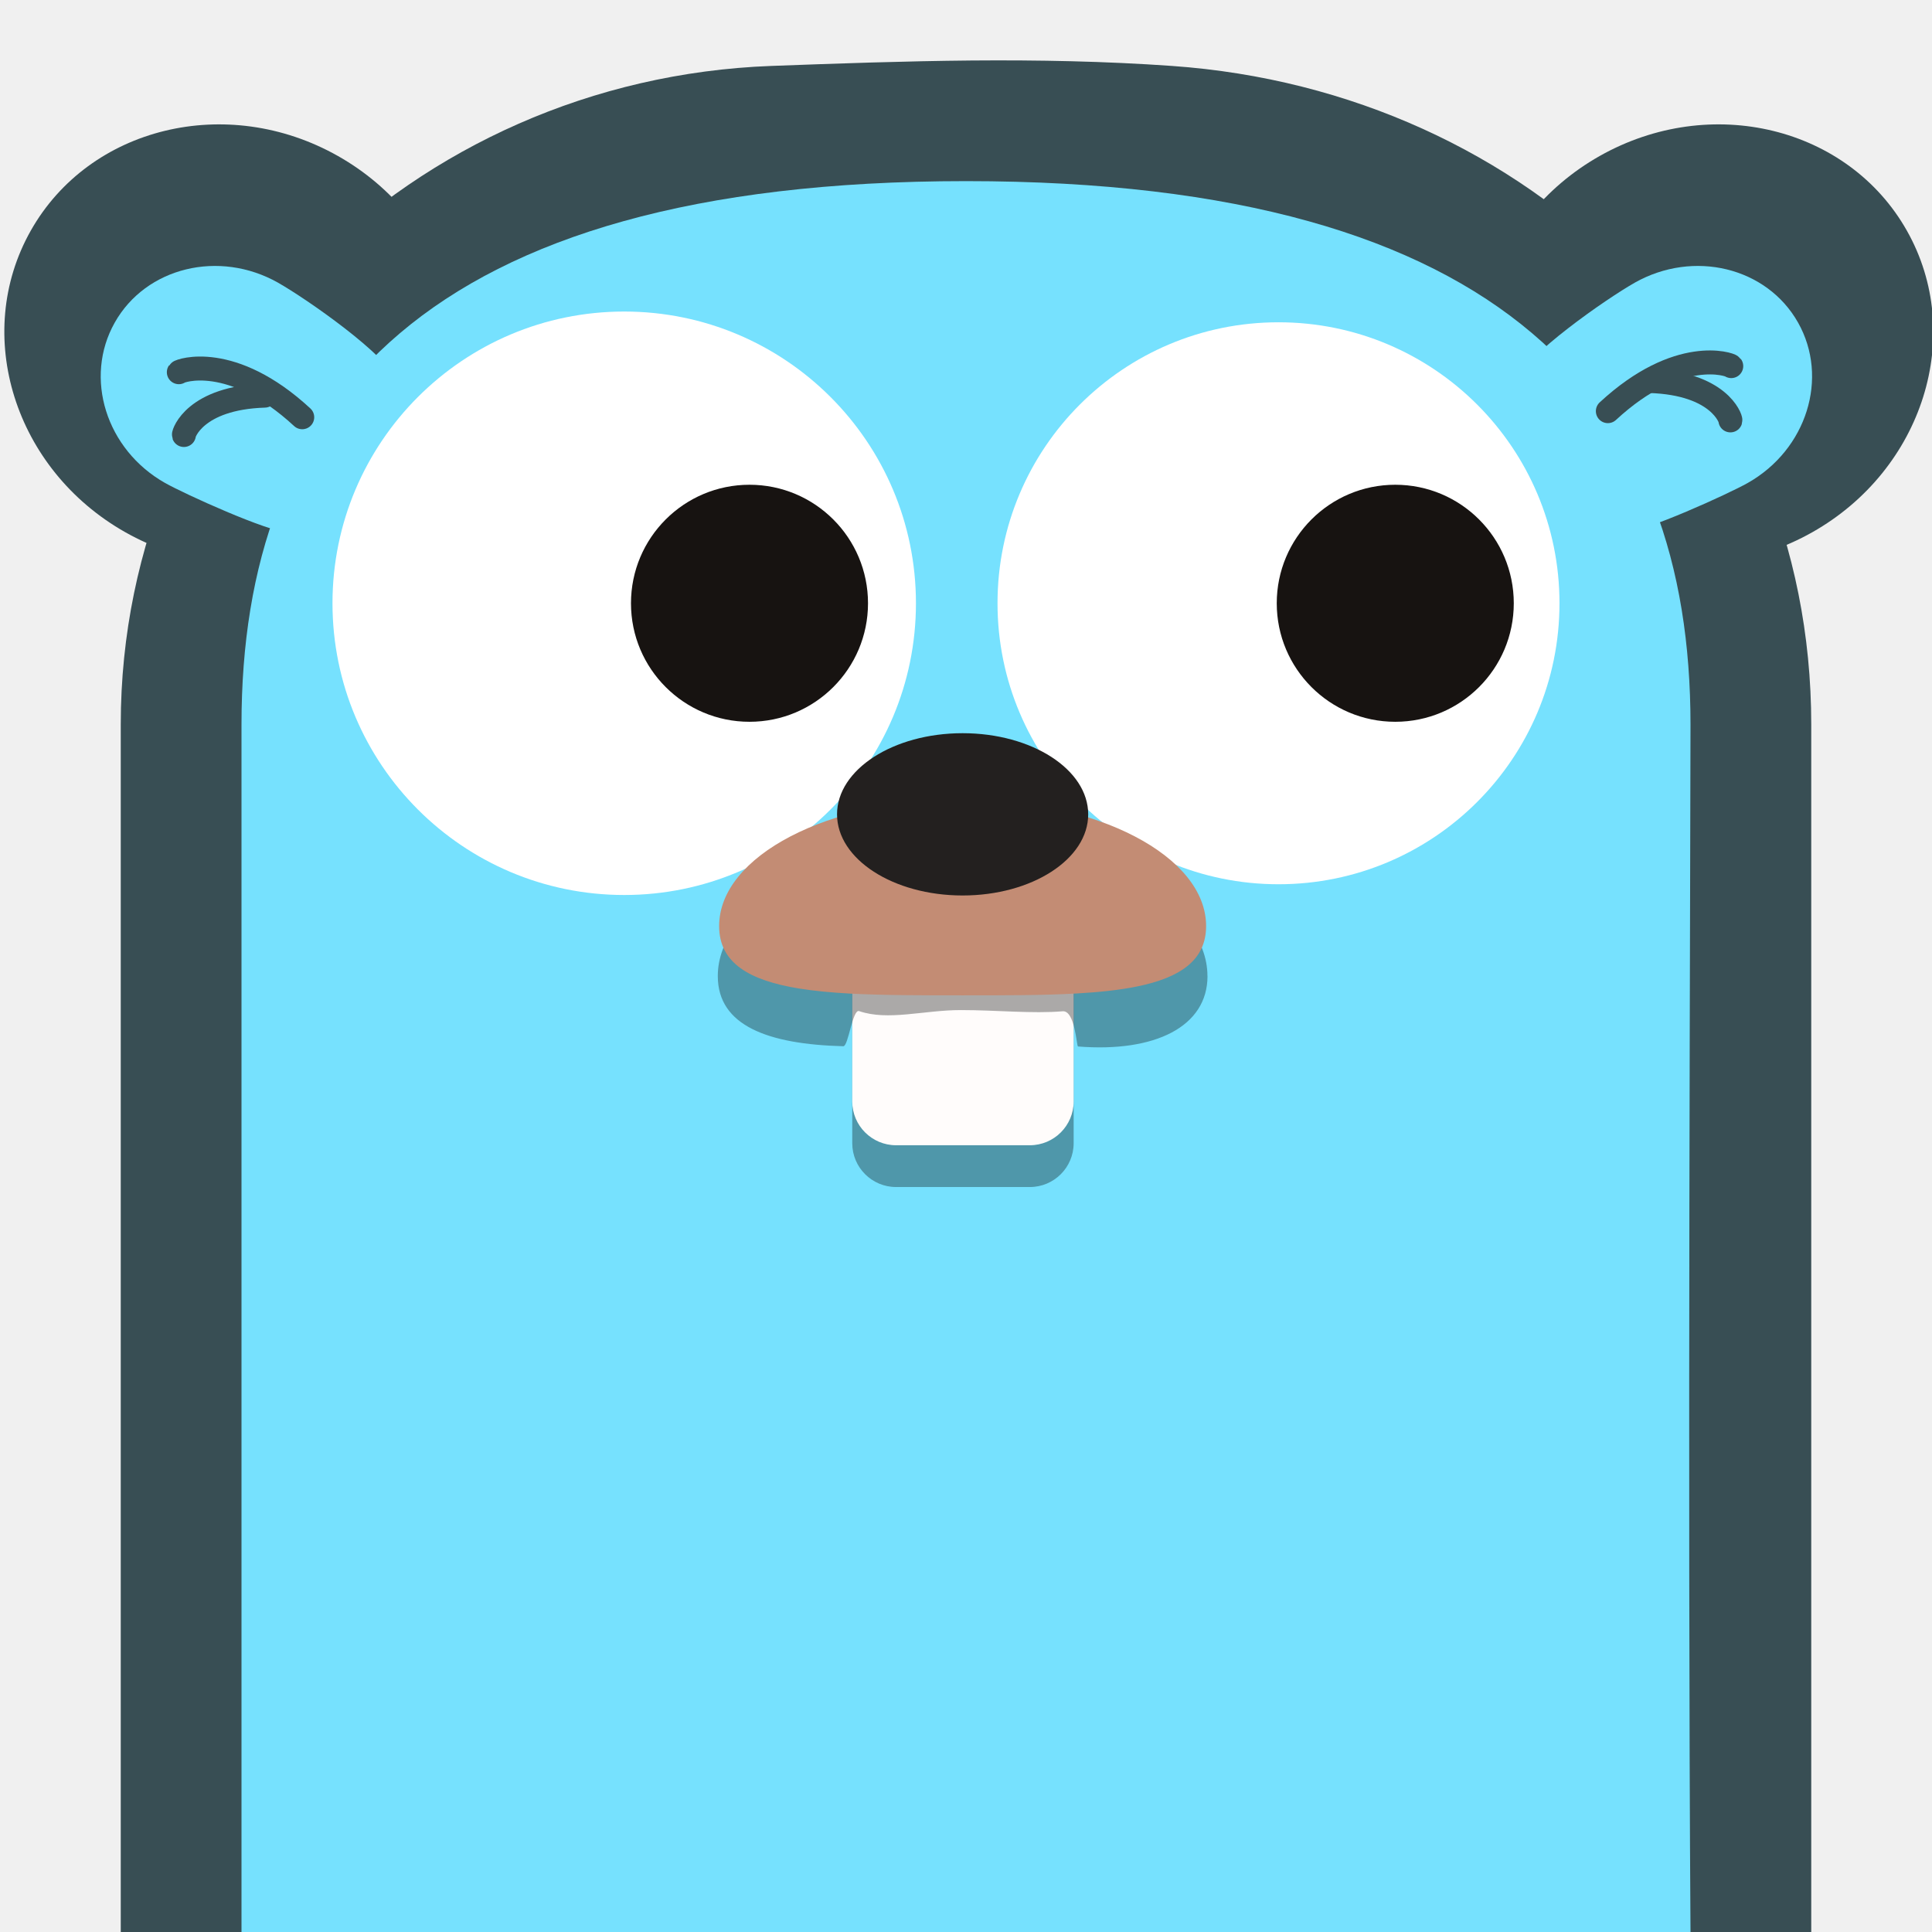
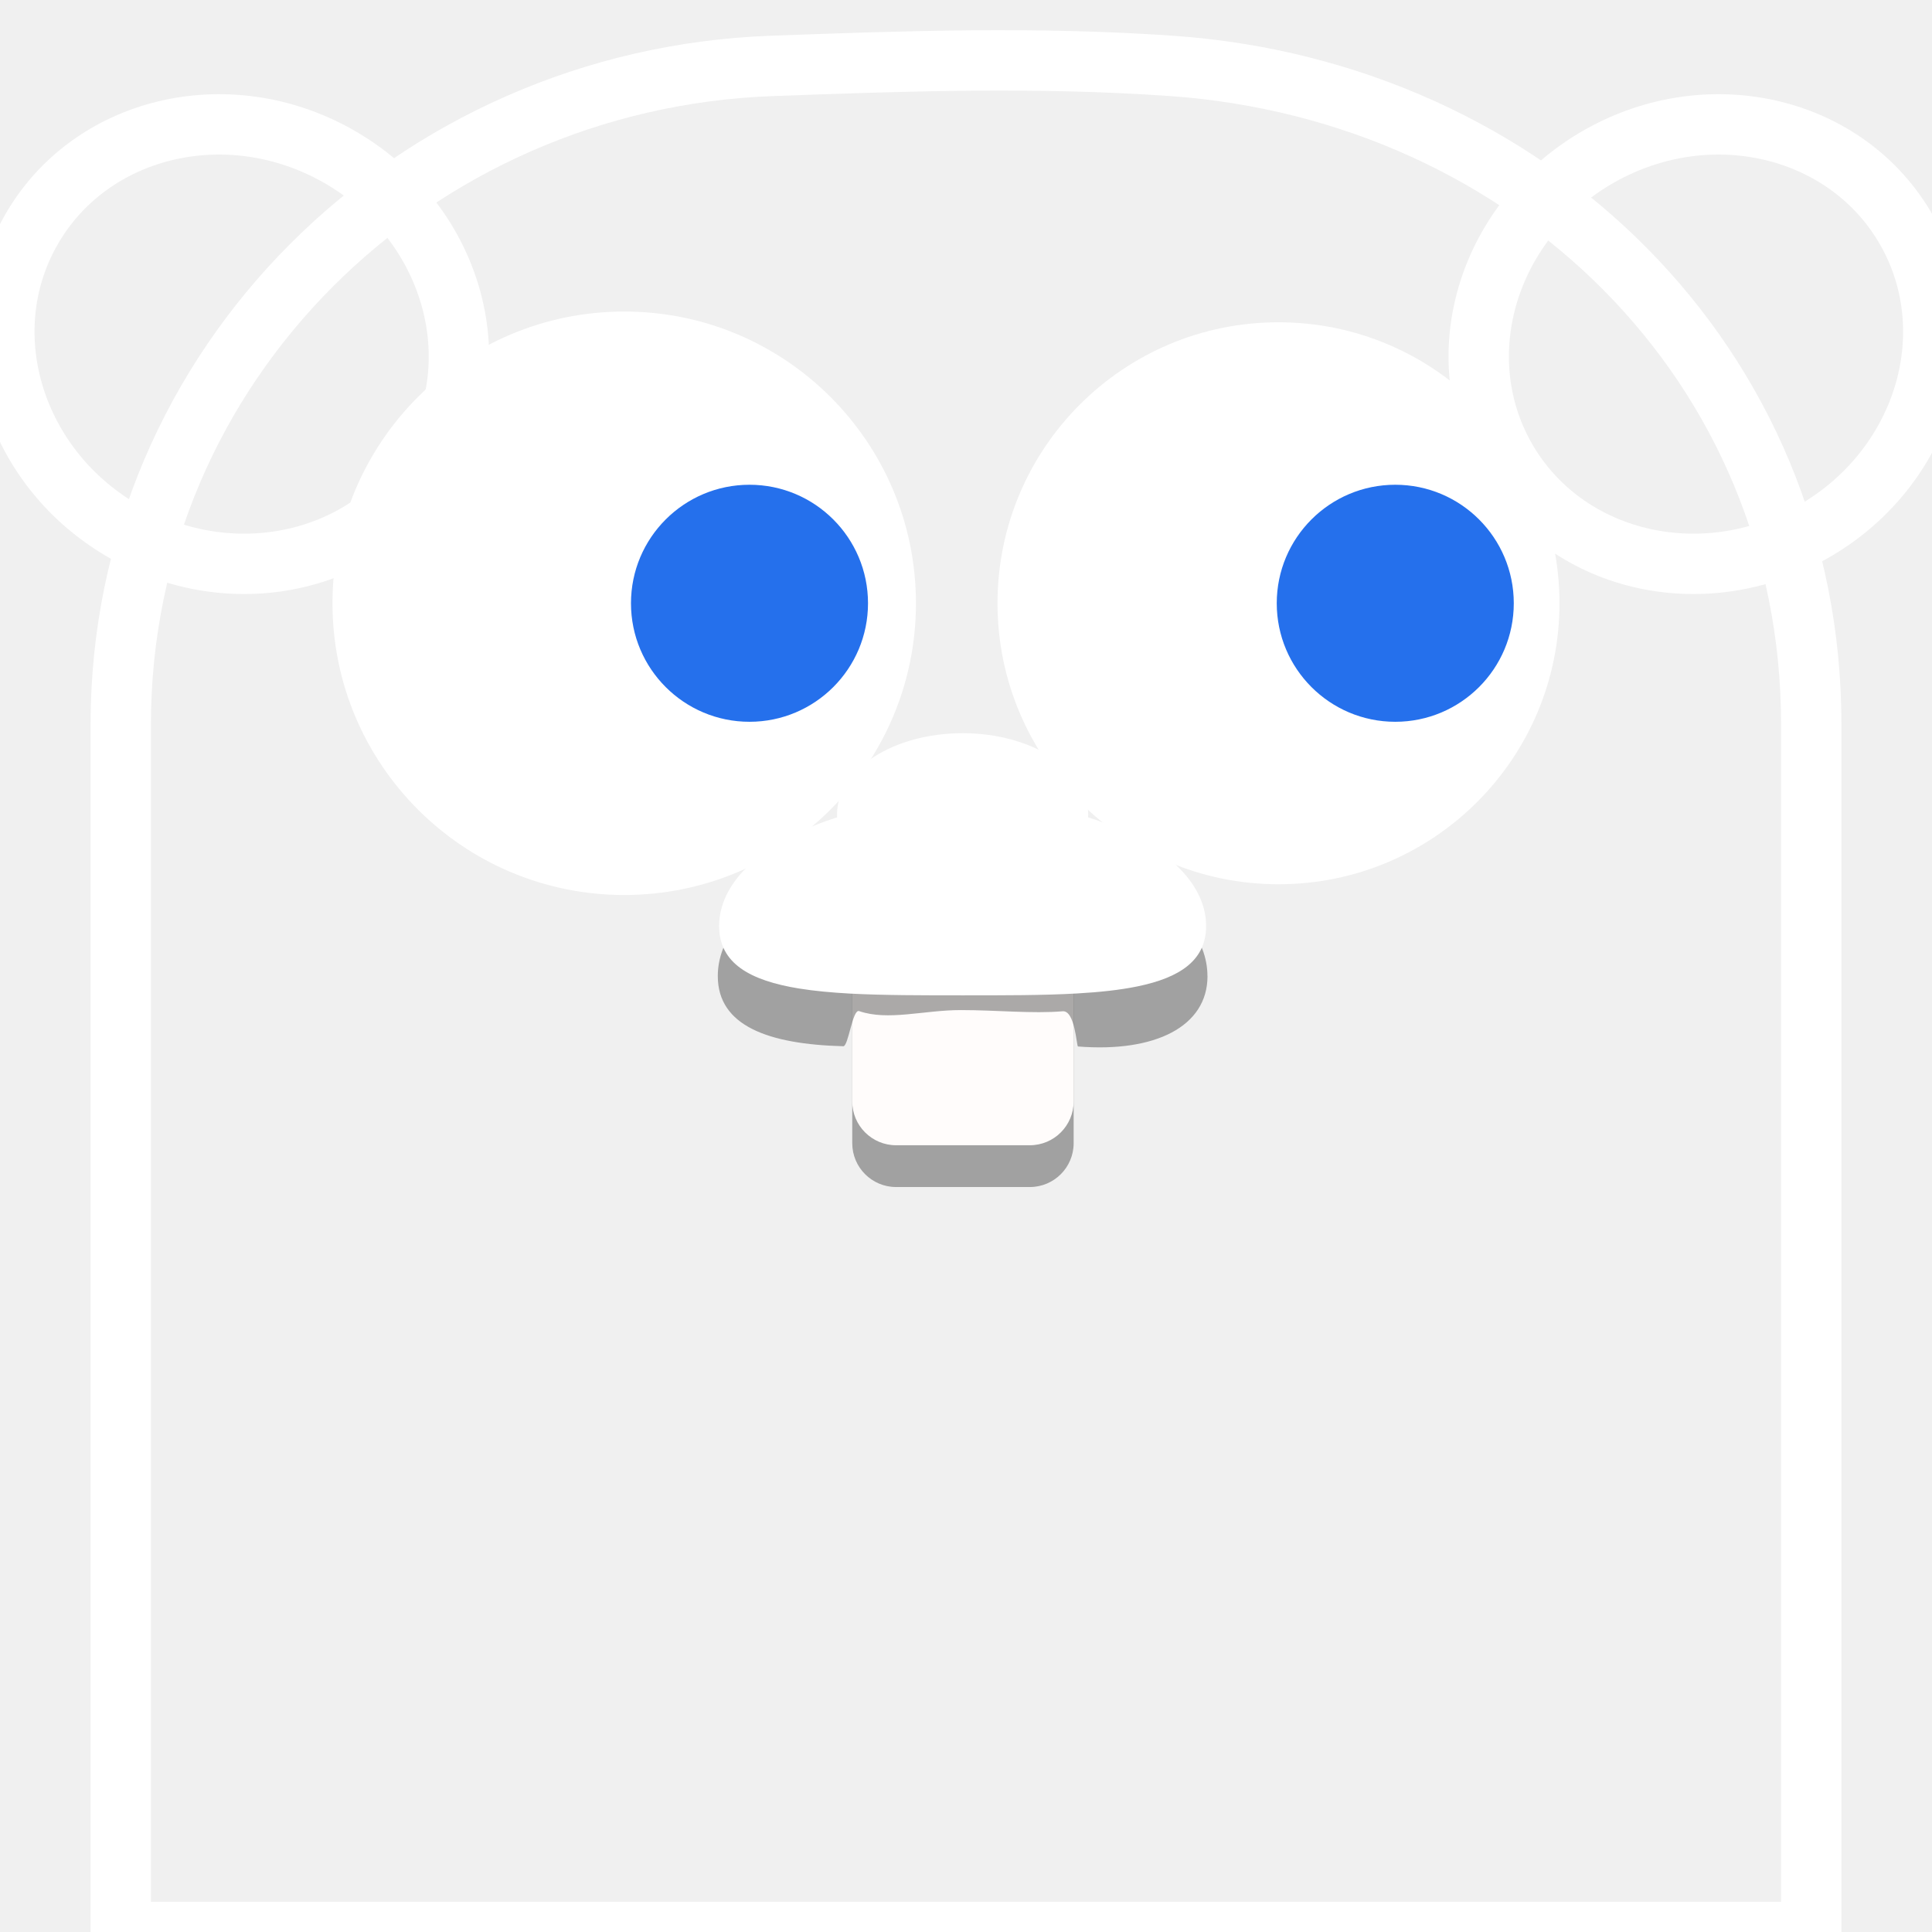
<svg xmlns="http://www.w3.org/2000/svg" width="24" height="24" viewBox="0 0 32 32" id="svg4416" version="1.1">
  <defs id="defs4418" />
  <g id="layer1" transform="translate(0,-1020.362)">
-     <ellipse style="color:#000000;clip-rule:nonzero;display:inline;overflow:visible;visibility:visible;opacity:1;isolation:auto;mix-blend-mode:normal;color-interpolation:sRGB;color-interpolation-filters:linearRGB;solid-color:#000000;solid-opacity:1;fill:#384e54;fill-opacity:1;fill-rule:nonzero;stroke:none;stroke-width:10;stroke-linecap:round;stroke-linejoin:miter;stroke-miterlimit:4;stroke-dasharray:none;stroke-dashoffset:0;stroke-opacity:1;color-rendering:auto;image-rendering:auto;shape-rendering:auto;text-rendering:auto;enable-background:accumulate" id="ellipse4216" cx="-907.357" cy="479.9" rx="3.579" ry="3.821" transform="matrix(-0.491691,-0.8707698,-0.8707698,0.491691,0,0)" />
-     <ellipse transform="matrix(0.491691,-0.8707698,0.8707698,0.491691,0,0)" ry="3.821" rx="3.579" cy="507.846" cx="-891.577" id="ellipse4463" style="color:#000000;clip-rule:nonzero;display:inline;overflow:visible;visibility:visible;opacity:1;isolation:auto;mix-blend-mode:normal;color-interpolation:sRGB;color-interpolation-filters:linearRGB;solid-color:#000000;solid-opacity:1;fill:#384e54;fill-opacity:1;fill-rule:nonzero;stroke:none;stroke-width:10;stroke-linecap:round;stroke-linejoin:miter;stroke-miterlimit:4;stroke-dasharray:none;stroke-dashoffset:0;stroke-opacity:1;color-rendering:auto;image-rendering:auto;shape-rendering:auto;text-rendering:auto;enable-background:accumulate" />
-     <path style="color:#000000;clip-rule:nonzero;display:inline;overflow:visible;visibility:visible;opacity:1;isolation:auto;mix-blend-mode:normal;color-interpolation:sRGB;color-interpolation-filters:linearRGB;solid-color:#000000;solid-opacity:1;fill:#384e54;fill-opacity:1;fill-rule:nonzero;stroke:none;stroke-width:10;stroke-linecap:round;stroke-linejoin:miter;stroke-miterlimit:4;stroke-dasharray:none;stroke-dashoffset:0;stroke-opacity:1;color-rendering:auto;image-rendering:auto;shape-rendering:auto;text-rendering:auto;enable-background:accumulate" d="m 16.092,1021.364 c -1.106,0.01 -2.21,0.049 -3.316,0.09 C 6.842,1021.674 2,1026.394 2,1032.362 c 0,2.979 0,13 0,20 l 28,0 c 0,-8 0,-16 0,-20 0,-5.968 -4.667,-10.491 -10.59,-10.908 -1.106,-0.078 -2.212,-0.099 -3.318,-0.09 z" id="path4465" />
-     <path id="path4469" d="m 4.608,1025.046 c 0.46,0.26 1.818,1.201 1.981,1.648 0.183,0.503 0.159,1.066 -0.115,1.551 -0.347,0.614 -1.005,0.949 -1.696,0.936 -0.34,-0.01 -1.72,-0.637 -2.043,-0.819 -0.978,-0.552 -1.351,-1.742 -0.834,-2.658 0.517,-0.916 1.729,-1.211 2.706,-0.659 z" style="color:#000000;clip-rule:nonzero;display:inline;overflow:visible;visibility:visible;opacity:1;isolation:auto;mix-blend-mode:normal;color-interpolation:sRGB;color-interpolation-filters:linearRGB;solid-color:#000000;solid-opacity:1;fill:#76e1fe;fill-opacity:1;fill-rule:nonzero;stroke:none;stroke-width:10;stroke-linecap:round;stroke-linejoin:miter;stroke-miterlimit:4;stroke-dasharray:none;stroke-dashoffset:0;stroke-opacity:1;color-rendering:auto;image-rendering:auto;shape-rendering:auto;text-rendering:auto;enable-background:accumulate" />
+     <ellipse style="color:#000000;clip-rule:nonzero;display:inline;overflow:visible;visibility:visible;opacity:1;isolation:auto;mix-blend-mode:normal;color-interpolation:sRGB;color-interpolation-filters:linearRGB;solid-color:#000000;solid-opacity:1;fill:none;fill-opacity:1;fill-rule:nonzero;stroke:#ffffff;stroke-width:1;stroke-linecap:round;stroke-linejoin:miter;stroke-miterlimit:4;stroke-dasharray:none;stroke-dashoffset:0;stroke-opacity:1;color-rendering:auto;image-rendering:auto;shape-rendering:auto;text-rendering:auto;enable-background:accumulate" id="ear-right-outline" cx="-907.357" cy="479.9" rx="3.579" ry="3.821" transform="matrix(-0.491691,-0.8707698,-0.8707698,0.491691,0,0)" />
+     <ellipse transform="matrix(0.491691,-0.8707698,0.8707698,0.491691,0,0)" ry="3.821" rx="3.579" cy="507.846" cx="-891.577" id="ear-left-outline" style="color:#000000;clip-rule:nonzero;display:inline;overflow:visible;visibility:visible;opacity:1;isolation:auto;mix-blend-mode:normal;color-interpolation:sRGB;color-interpolation-filters:linearRGB;solid-color:#000000;solid-opacity:1;fill:none;fill-opacity:1;fill-rule:nonzero;stroke:#ffffff;stroke-width:1;stroke-linecap:round;stroke-linejoin:miter;stroke-miterlimit:4;stroke-dasharray:none;stroke-dashoffset:0;stroke-opacity:1;color-rendering:auto;image-rendering:auto;shape-rendering:auto;text-rendering:auto;enable-background:accumulate" />
+     <path style="color:#000000;clip-rule:nonzero;display:inline;overflow:visible;visibility:visible;opacity:1;isolation:auto;mix-blend-mode:normal;color-interpolation:sRGB;color-interpolation-filters:linearRGB;solid-color:#000000;solid-opacity:1;fill:none;fill-opacity:1;fill-rule:nonzero;stroke:#ffffff;stroke-width:1;stroke-linecap:round;stroke-linejoin:miter;stroke-miterlimit:4;stroke-dasharray:none;stroke-dashoffset:0;stroke-opacity:1;color-rendering:auto;image-rendering:auto;shape-rendering:auto;text-rendering:auto;enable-background:accumulate" d="m 16.092,1021.364 c -1.106,0.01 -2.21,0.049 -3.316,0.09 C 6.842,1021.674 2,1026.394 2,1032.362 c 0,2.979 0,13 0,20 l 28,0 c 0,-8 0,-16 0,-20 0,-5.968 -4.667,-10.491 -10.59,-10.908 -1.106,-0.078 -2.212,-0.099 -3.318,-0.09 z" id="body-outline" />
    <rect style="color:#000000;clip-rule:nonzero;display:inline;overflow:visible;visibility:visible;opacity:1;isolation:auto;mix-blend-mode:normal;color-interpolation:sRGB;color-interpolation-filters:linearRGB;solid-color:#000000;solid-opacity:1;fill:#000000;fill-opacity:0.329;fill-rule:nonzero;stroke:none;stroke-width:10;stroke-linecap:round;stroke-linejoin:miter;stroke-miterlimit:4;stroke-dasharray:none;stroke-dashoffset:0;stroke-opacity:1;color-rendering:auto;image-rendering:auto;shape-rendering:auto;text-rendering:auto;enable-background:accumulate" id="rect4473" width="3.087" height="3.531" x="14.406" y="1035.684" ry="0.624" />
-     <path style="color:#000000;clip-rule:nonzero;display:inline;overflow:visible;visibility:visible;opacity:1;isolation:auto;mix-blend-mode:normal;color-interpolation:sRGB;color-interpolation-filters:linearRGB;solid-color:#000000;solid-opacity:1;fill:#76e1fe;fill-opacity:1;fill-rule:nonzero;stroke:none;stroke-width:10;stroke-linecap:round;stroke-linejoin:miter;stroke-miterlimit:4;stroke-dasharray:none;stroke-dashoffset:0;stroke-opacity:1;color-rendering:auto;image-rendering:auto;shape-rendering:auto;text-rendering:auto;enable-background:accumulate" d="m 16,1023.362 c -9,0 -12,3.715 -12,9 l 0,20 24,0 c -0.049,-7.356 0,-18 0,-20 0,-5.285 -3,-9 -12,-9 z" id="path4471" />
-     <path style="color:#000000;clip-rule:nonzero;display:inline;overflow:visible;visibility:visible;opacity:1;isolation:auto;mix-blend-mode:normal;color-interpolation:sRGB;color-interpolation-filters:linearRGB;solid-color:#000000;solid-opacity:1;fill:#76e1fe;fill-opacity:1;fill-rule:nonzero;stroke:none;stroke-width:10;stroke-linecap:round;stroke-linejoin:miter;stroke-miterlimit:4;stroke-dasharray:none;stroke-dashoffset:0;stroke-opacity:1;color-rendering:auto;image-rendering:auto;shape-rendering:auto;text-rendering:auto;enable-background:accumulate" d="m 27.074,1025.046 c -0.46,0.26 -1.818,1.201 -1.981,1.648 -0.183,0.503 -0.159,1.066 0.115,1.551 0.347,0.614 1.005,0.949 1.696,0.936 0.34,-0.01 1.72,-0.637 2.043,-0.819 0.978,-0.552 1.351,-1.742 0.834,-2.658 -0.517,-0.916 -1.729,-1.211 -2.706,-0.659 z" id="path4481" />
-     <circle style="color:#000000;clip-rule:nonzero;display:inline;overflow:visible;visibility:visible;opacity:1;isolation:auto;mix-blend-mode:normal;color-interpolation:sRGB;color-interpolation-filters:linearRGB;solid-color:#000000;solid-opacity:1;fill:#ffffff;fill-opacity:1;fill-rule:nonzero;stroke:none;stroke-width:10;stroke-linecap:round;stroke-linejoin:miter;stroke-miterlimit:4;stroke-dasharray:none;stroke-dashoffset:0;stroke-opacity:1;color-rendering:auto;image-rendering:auto;shape-rendering:auto;text-rendering:auto;enable-background:accumulate" id="circle4477" cx="21.176" cy="1030.354" r="4.654" />
+     <path style="color:#000000;clip-rule:nonzero;display:inline;overflow:visible;visibility:visible;opacity:1;isolation:auto;mix-blend-mode:normal;color-interpolation:sRGB;color-interpolation-filters:linearRGB;solid-color:#000000;solid-opacity:1;fill:none;fill-opacity:1;fill-rule:nonzero;stroke:none;stroke-width:10;stroke-linecap:round;stroke-linejoin:miter;stroke-miterlimit:4;stroke-dasharray:none;stroke-dashoffset:0;stroke-opacity:1;color-rendering:auto;image-rendering:auto;shape-rendering:auto;text-rendering:auto;enable-background:accumulate" d="m 16,1023.362 c -9,0 -12,3.715 -12,9 l 0,20 24,0 c -0.049,-7.356 0,-18 0,-20 0,-5.285 -3,-9 -12,-9 z" id="body" />
+     <circle style="color:#000000;clip-rule:nonzero;display:inline;overflow:visible;visibility:visible;opacity:1;isolation:auto;mix-blend-mode:normal;color-interpolation:sRGB;color-interpolation-filters:linearRGB;solid-color:#000000;solid-opacity:1;fill:#ffffff;fill-opacity:1;fill-rule:nonzero;stroke:none;stroke-width:10;stroke-linecap:round;stroke-linejoin:miter;stroke-miterlimit:4;stroke-dasharray:none;stroke-dashoffset:0;stroke-opacity:1;color-rendering:auto;image-rendering:auto;shape-rendering:auto;text-rendering:auto;enable-background:accumulate" id="eye-right" cx="21.176" cy="1030.354" r="4.654" />
    <circle r="4.832" cy="1030.354" cx="10.339" id="circle4483" style="color:#000000;clip-rule:nonzero;display:inline;overflow:visible;visibility:visible;opacity:1;isolation:auto;mix-blend-mode:normal;color-interpolation:sRGB;color-interpolation-filters:linearRGB;solid-color:#000000;solid-opacity:1;fill:#ffffff;fill-opacity:1;fill-rule:nonzero;stroke:none;stroke-width:10;stroke-linecap:round;stroke-linejoin:miter;stroke-miterlimit:4;stroke-dasharray:none;stroke-dashoffset:0;stroke-opacity:1;color-rendering:auto;image-rendering:auto;shape-rendering:auto;text-rendering:auto;enable-background:accumulate" />
    <rect style="color:#000000;clip-rule:nonzero;display:inline;overflow:visible;visibility:visible;opacity:1;isolation:auto;mix-blend-mode:normal;color-interpolation:sRGB;color-interpolation-filters:linearRGB;solid-color:#000000;solid-opacity:1;fill:#000000;fill-opacity:0.329;fill-rule:nonzero;stroke:none;stroke-width:10;stroke-linecap:round;stroke-linejoin:miter;stroke-miterlimit:4;stroke-dasharray:none;stroke-dashoffset:0;stroke-opacity:1;color-rendering:auto;image-rendering:auto;shape-rendering:auto;text-rendering:auto;enable-background:accumulate" id="rect4246" width="3.667" height="4.106" x="14.116" y="1035.917" ry="0.726" />
-     <rect ry="0.726" y="1035.225" x="14.116" height="4.106" width="3.667" id="rect4485" style="color:#000000;clip-rule:nonzero;display:inline;overflow:visible;visibility:visible;opacity:1;isolation:auto;mix-blend-mode:normal;color-interpolation:sRGB;color-interpolation-filters:linearRGB;solid-color:#000000;solid-opacity:1;fill:#fffcfb;fill-opacity:1;fill-rule:nonzero;stroke:none;stroke-width:10;stroke-linecap:round;stroke-linejoin:miter;stroke-miterlimit:4;stroke-dasharray:none;stroke-dashoffset:0;stroke-opacity:1;color-rendering:auto;image-rendering:auto;shape-rendering:auto;text-rendering:auto;enable-background:accumulate" />
+     <rect ry="0.726" y="1035.225" x="14.116" height="4.106" width="3.667" id="teeth" style="color:#000000;clip-rule:nonzero;display:inline;overflow:visible;visibility:visible;opacity:1;isolation:auto;mix-blend-mode:normal;color-interpolation:sRGB;color-interpolation-filters:linearRGB;solid-color:#000000;solid-opacity:1;fill:#fffcfb;fill-opacity:1;fill-rule:nonzero;stroke:none;stroke-width:10;stroke-linecap:round;stroke-linejoin:miter;stroke-miterlimit:4;stroke-dasharray:none;stroke-dashoffset:0;stroke-opacity:1;color-rendering:auto;image-rendering:auto;shape-rendering:auto;text-rendering:auto;enable-background:accumulate" />
    <path style="color:#000000;clip-rule:nonzero;display:inline;overflow:visible;visibility:visible;opacity:1;isolation:auto;mix-blend-mode:normal;color-interpolation:sRGB;color-interpolation-filters:linearRGB;solid-color:#000000;solid-opacity:1;fill:#000000;fill-opacity:0.329;fill-rule:nonzero;stroke:none;stroke-width:10;stroke-linecap:round;stroke-linejoin:miter;stroke-miterlimit:4;stroke-dasharray:none;stroke-dashoffset:0;stroke-opacity:1;color-rendering:auto;image-rendering:auto;shape-rendering:auto;text-rendering:auto;enable-background:accumulate" d="m 20,1036.529 c 0,0.838 -0.871,1.268 -2.145,1.166 -0.024,0 -0.048,-0.6 -0.254,-0.583 -0.504,0.042 -1.096,-0.02 -1.686,-0.02 -0.613,0 -1.206,0.183 -1.685,0.017 -0.11,-0.038 -0.178,0.584 -0.262,0.582 -1.244,-0.033 -2.079,-0.338 -2.079,-1.162 0,-1.212 1.816,-2.194 4.055,-2.194 2.24,0 4.055,0.982 4.055,2.194 z" id="path4487" />
-     <path id="path4489" d="m 19.977,1035.7 c 0,0.569 -0.434,0.855 -1.138,1 -0.292,0.06 -0.63,0.096 -1.004,0.117 -0.564,0.032 -1.208,0.031 -1.891,0.031 -0.673,0 -1.307,0 -1.865,-0.029 -0.306,-0.017 -0.589,-0.043 -0.843,-0.084 -0.814,-0.132 -1.325,-0.417 -1.325,-1.034 0,-1.16 1.806,-2.101 4.033,-2.101 2.227,0 4.033,0.941 4.033,2.101 z" style="color:#000000;clip-rule:nonzero;display:inline;overflow:visible;visibility:visible;opacity:1;isolation:auto;mix-blend-mode:normal;color-interpolation:sRGB;color-interpolation-filters:linearRGB;solid-color:#000000;solid-opacity:1;fill:#c38c74;fill-opacity:1;fill-rule:nonzero;stroke:none;stroke-width:10;stroke-linecap:round;stroke-linejoin:miter;stroke-miterlimit:4;stroke-dasharray:none;stroke-dashoffset:0;stroke-opacity:1;color-rendering:auto;image-rendering:auto;shape-rendering:auto;text-rendering:auto;enable-background:accumulate" />
-     <ellipse cy="1033.85" cx="15.944" id="ellipse4491" style="color:#000000;clip-rule:nonzero;display:inline;overflow:visible;visibility:visible;opacity:1;isolation:auto;mix-blend-mode:normal;color-interpolation:sRGB;color-interpolation-filters:linearRGB;solid-color:#000000;solid-opacity:1;fill:#23201f;fill-opacity:1;fill-rule:nonzero;stroke:none;stroke-width:10;stroke-linecap:round;stroke-linejoin:miter;stroke-miterlimit:4;stroke-dasharray:none;stroke-dashoffset:0;stroke-opacity:1;color-rendering:auto;image-rendering:auto;shape-rendering:auto;text-rendering:auto;enable-background:accumulate" rx="2.08" ry="1.344" />
-     <circle style="color:#000000;clip-rule:nonzero;display:inline;overflow:visible;visibility:visible;opacity:1;isolation:auto;mix-blend-mode:normal;color-interpolation:sRGB;color-interpolation-filters:linearRGB;solid-color:#000000;solid-opacity:1;fill:#171311;fill-opacity:1;fill-rule:nonzero;stroke:none;stroke-width:10;stroke-linecap:round;stroke-linejoin:miter;stroke-miterlimit:4;stroke-dasharray:none;stroke-dashoffset:0;stroke-opacity:1;color-rendering:auto;image-rendering:auto;shape-rendering:auto;text-rendering:auto;enable-background:accumulate" id="circle4493" cx="12.414" cy="1030.354" r="1.963" />
-     <circle r="1.963" cy="1030.354" cx="23.11" id="circle4495" style="color:#000000;clip-rule:nonzero;display:inline;overflow:visible;visibility:visible;opacity:1;isolation:auto;mix-blend-mode:normal;color-interpolation:sRGB;color-interpolation-filters:linearRGB;solid-color:#000000;solid-opacity:1;fill:#171311;fill-opacity:1;fill-rule:nonzero;stroke:none;stroke-width:10;stroke-linecap:round;stroke-linejoin:miter;stroke-miterlimit:4;stroke-dasharray:none;stroke-dashoffset:0;stroke-opacity:1;color-rendering:auto;image-rendering:auto;shape-rendering:auto;text-rendering:auto;enable-background:accumulate" />
-     <path id="path4497" d="m 5.006,1027.273 c -1.17,-1.083 -2.027,-0.772 -2.044,-0.746" style="display:inline;fill:none;fill-rule:evenodd;stroke:#384e54;stroke-width:0.397;stroke-linecap:round;stroke-linejoin:miter;stroke-miterlimit:4;stroke-dasharray:none;stroke-opacity:1" />
-     <path style="display:inline;fill:none;fill-rule:evenodd;stroke:#384e54;stroke-width:0.397;stroke-linecap:round;stroke-linejoin:miter;stroke-miterlimit:4;stroke-dasharray:none;stroke-opacity:1" d="m 4.385,1026.915 c -1.159,0.036 -1.347,0.63 -1.339,0.652" id="path4499" />
-     <path style="display:inline;fill:none;fill-rule:evenodd;stroke:#384e54;stroke-width:0.397;stroke-linecap:round;stroke-linejoin:miter;stroke-miterlimit:4;stroke-dasharray:none;stroke-opacity:1" d="m 26.631,1027.172 c 1.17,-1.083 2.027,-0.772 2.044,-0.746" id="path4501" />
-     <path id="path4503" d="m 27.322,1026.673 c 1.159,0.036 1.347,0.63 1.339,0.652" style="display:inline;fill:none;fill-rule:evenodd;stroke:#384e54;stroke-width:0.397;stroke-linecap:round;stroke-linejoin:miter;stroke-miterlimit:4;stroke-dasharray:none;stroke-opacity:1" />
+     <path id="mustache" d="m 19.977,1035.7 c 0,0.569 -0.434,0.855 -1.138,1 -0.292,0.06 -0.63,0.096 -1.004,0.117 -0.564,0.032 -1.208,0.031 -1.891,0.031 -0.673,0 -1.307,0 -1.865,-0.029 -0.306,-0.017 -0.589,-0.043 -0.843,-0.084 -0.814,-0.132 -1.325,-0.417 -1.325,-1.034 0,-1.16 1.806,-2.101 4.033,-2.101 2.227,0 4.033,0.941 4.033,2.101 z" style="color:#000000;clip-rule:nonzero;display:inline;overflow:visible;visibility:visible;opacity:1;isolation:auto;mix-blend-mode:normal;color-interpolation:sRGB;color-interpolation-filters:linearRGB;solid-color:#000000;solid-opacity:1;fill:#ffffff;fill-opacity:1;fill-rule:nonzero;stroke:none;stroke-width:10;stroke-linecap:round;stroke-linejoin:miter;stroke-miterlimit:4;stroke-dasharray:none;stroke-dashoffset:0;stroke-opacity:1;color-rendering:auto;image-rendering:auto;shape-rendering:auto;text-rendering:auto;enable-background:accumulate" />
+     <ellipse cy="1033.85" cx="15.944" id="nose" style="color:#000000;clip-rule:nonzero;display:inline;overflow:visible;visibility:visible;opacity:1;isolation:auto;mix-blend-mode:normal;color-interpolation:sRGB;color-interpolation-filters:linearRGB;solid-color:#000000;solid-opacity:1;fill:#ffffff;fill-opacity:1;fill-rule:nonzero;stroke:none;stroke-width:10;stroke-linecap:round;stroke-linejoin:miter;stroke-miterlimit:4;stroke-dasharray:none;stroke-dashoffset:0;stroke-opacity:1;color-rendering:auto;image-rendering:auto;shape-rendering:auto;text-rendering:auto;enable-background:accumulate" rx="2.08" ry="1.344" />
+     <circle style="color:#000000;clip-rule:nonzero;display:inline;overflow:visible;visibility:visible;opacity:1;isolation:auto;mix-blend-mode:normal;color-interpolation:sRGB;color-interpolation-filters:linearRGB;solid-color:#000000;solid-opacity:1;fill:#2570ec;fill-opacity:1;fill-rule:nonzero;stroke:none;stroke-width:10;stroke-linecap:round;stroke-linejoin:miter;stroke-miterlimit:4;stroke-dasharray:none;stroke-dashoffset:0;stroke-opacity:1;color-rendering:auto;image-rendering:auto;shape-rendering:auto;text-rendering:auto;enable-background:accumulate" id="pupil-left" cx="12.414" cy="1030.354" r="1.963" />
+     <circle r="1.963" cy="1030.354" cx="23.11" id="circle4495" style="color:#000000;clip-rule:nonzero;display:inline;overflow:visible;visibility:visible;opacity:1;isolation:auto;mix-blend-mode:normal;color-interpolation:sRGB;color-interpolation-filters:linearRGB;solid-color:#000000;solid-opacity:1;fill:#2570ec;fill-opacity:1;fill-rule:nonzero;stroke:none;stroke-width:10;stroke-linecap:round;stroke-linejoin:miter;stroke-miterlimit:4;stroke-dasharray:none;stroke-dashoffset:0;stroke-opacity:1;color-rendering:auto;image-rendering:auto;shape-rendering:auto;text-rendering:auto;enable-background:accumulate" />
  </g>
</svg>
